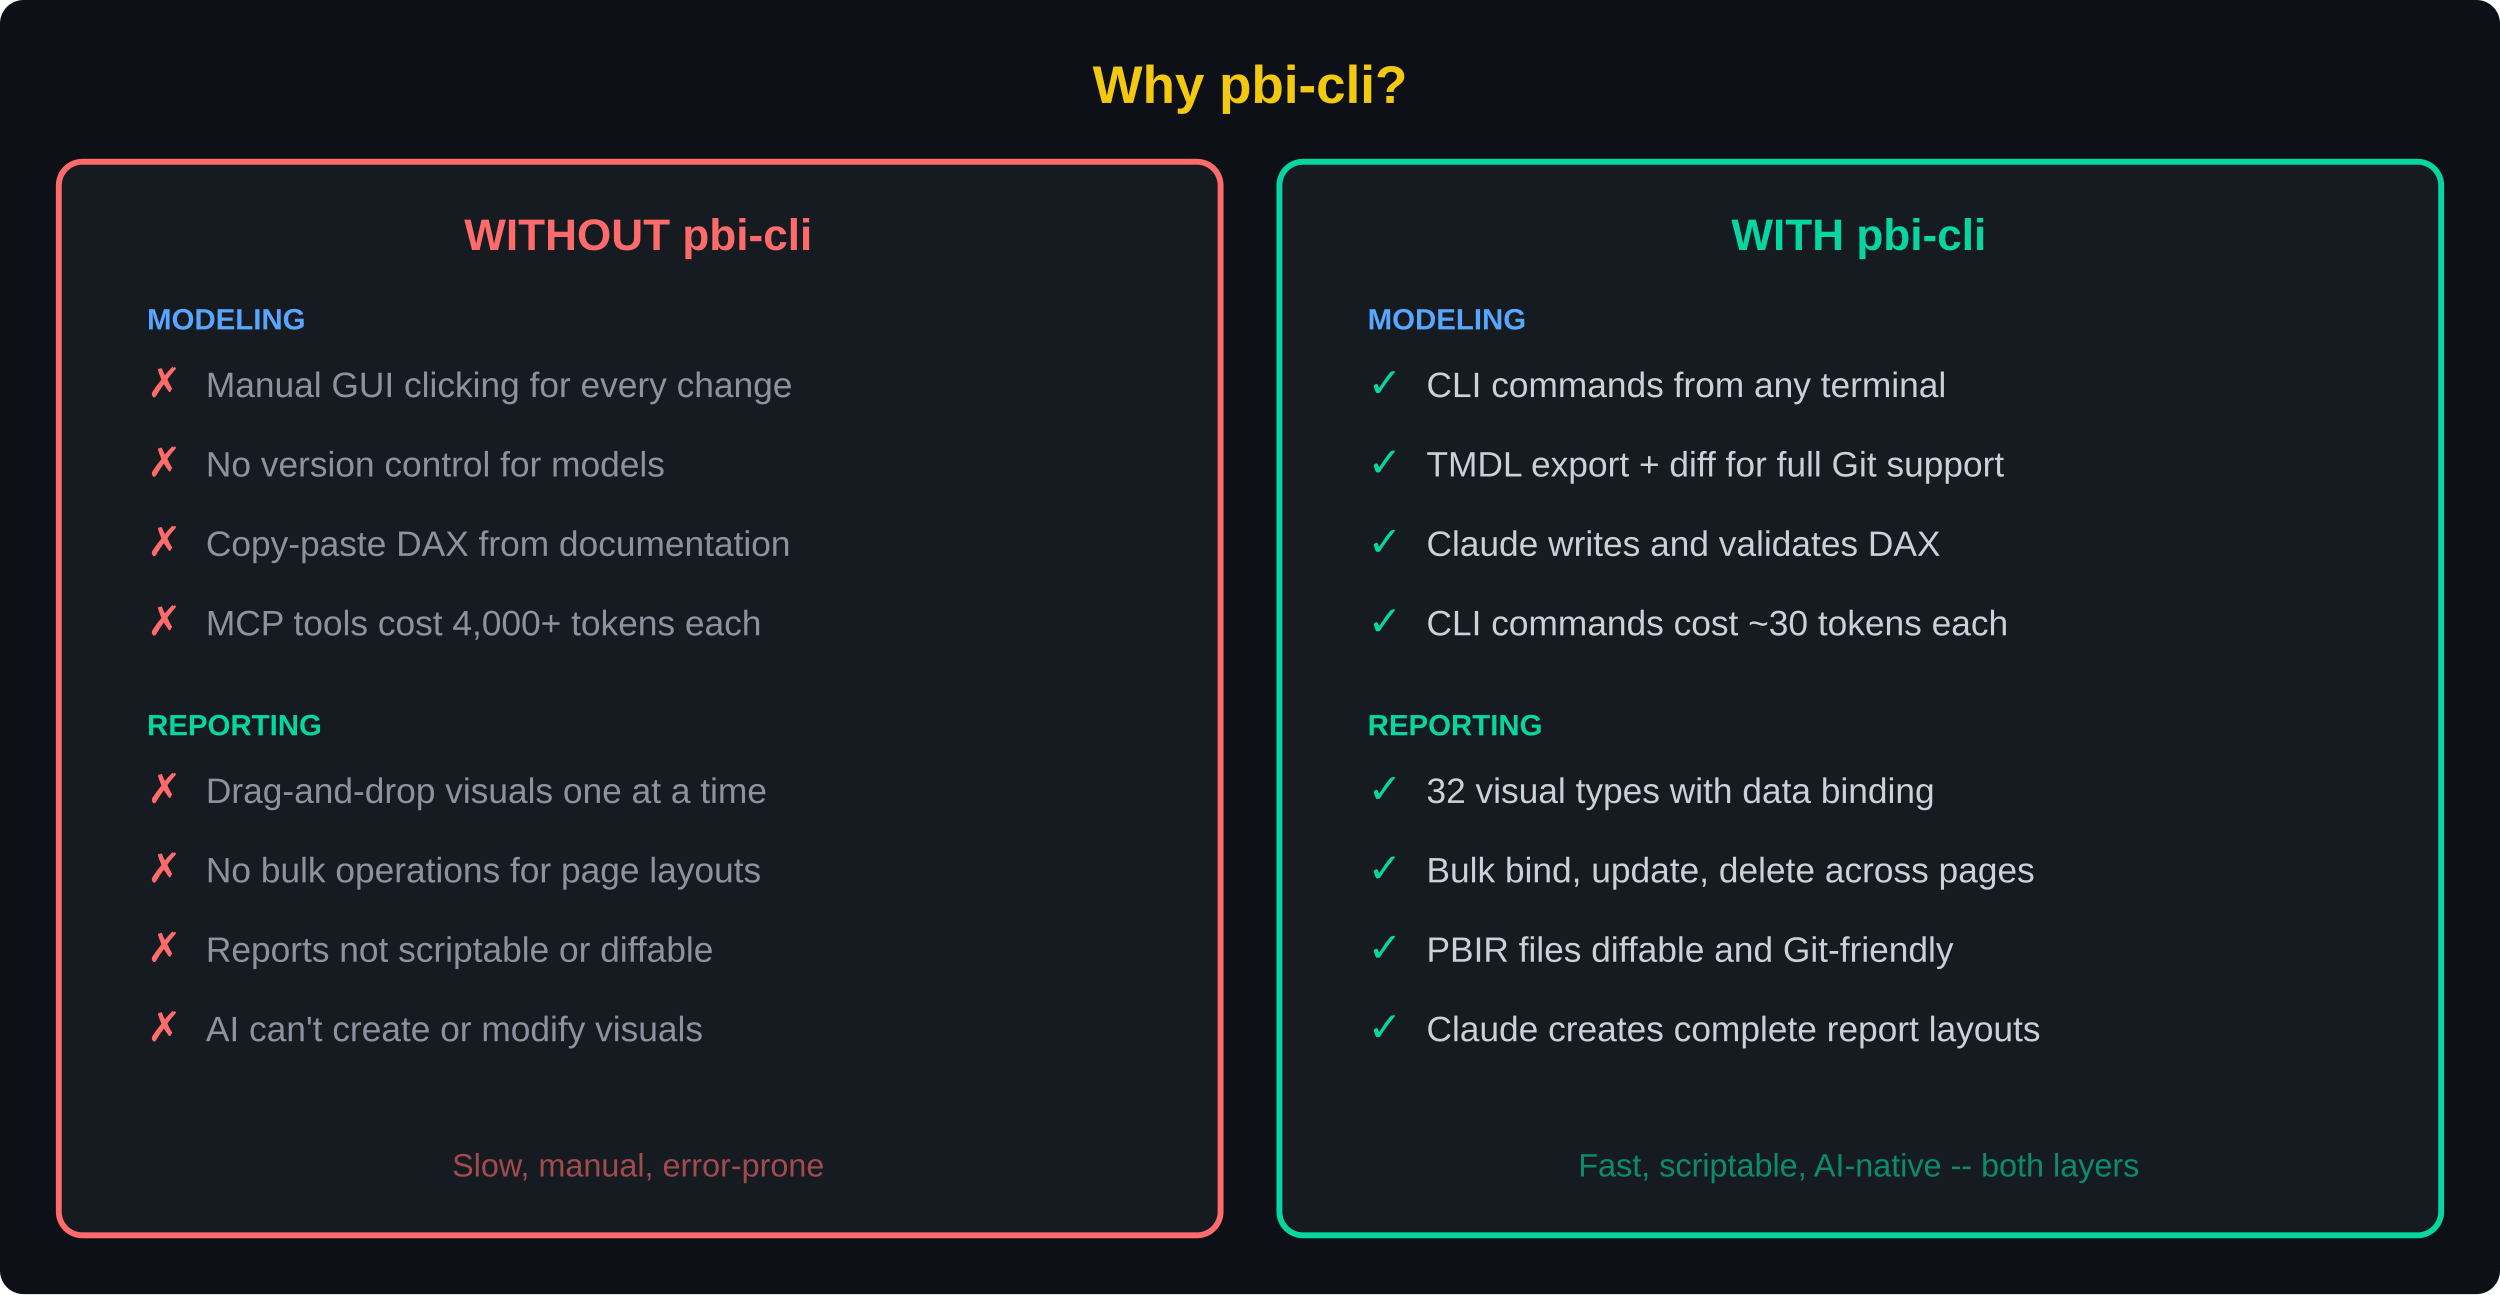
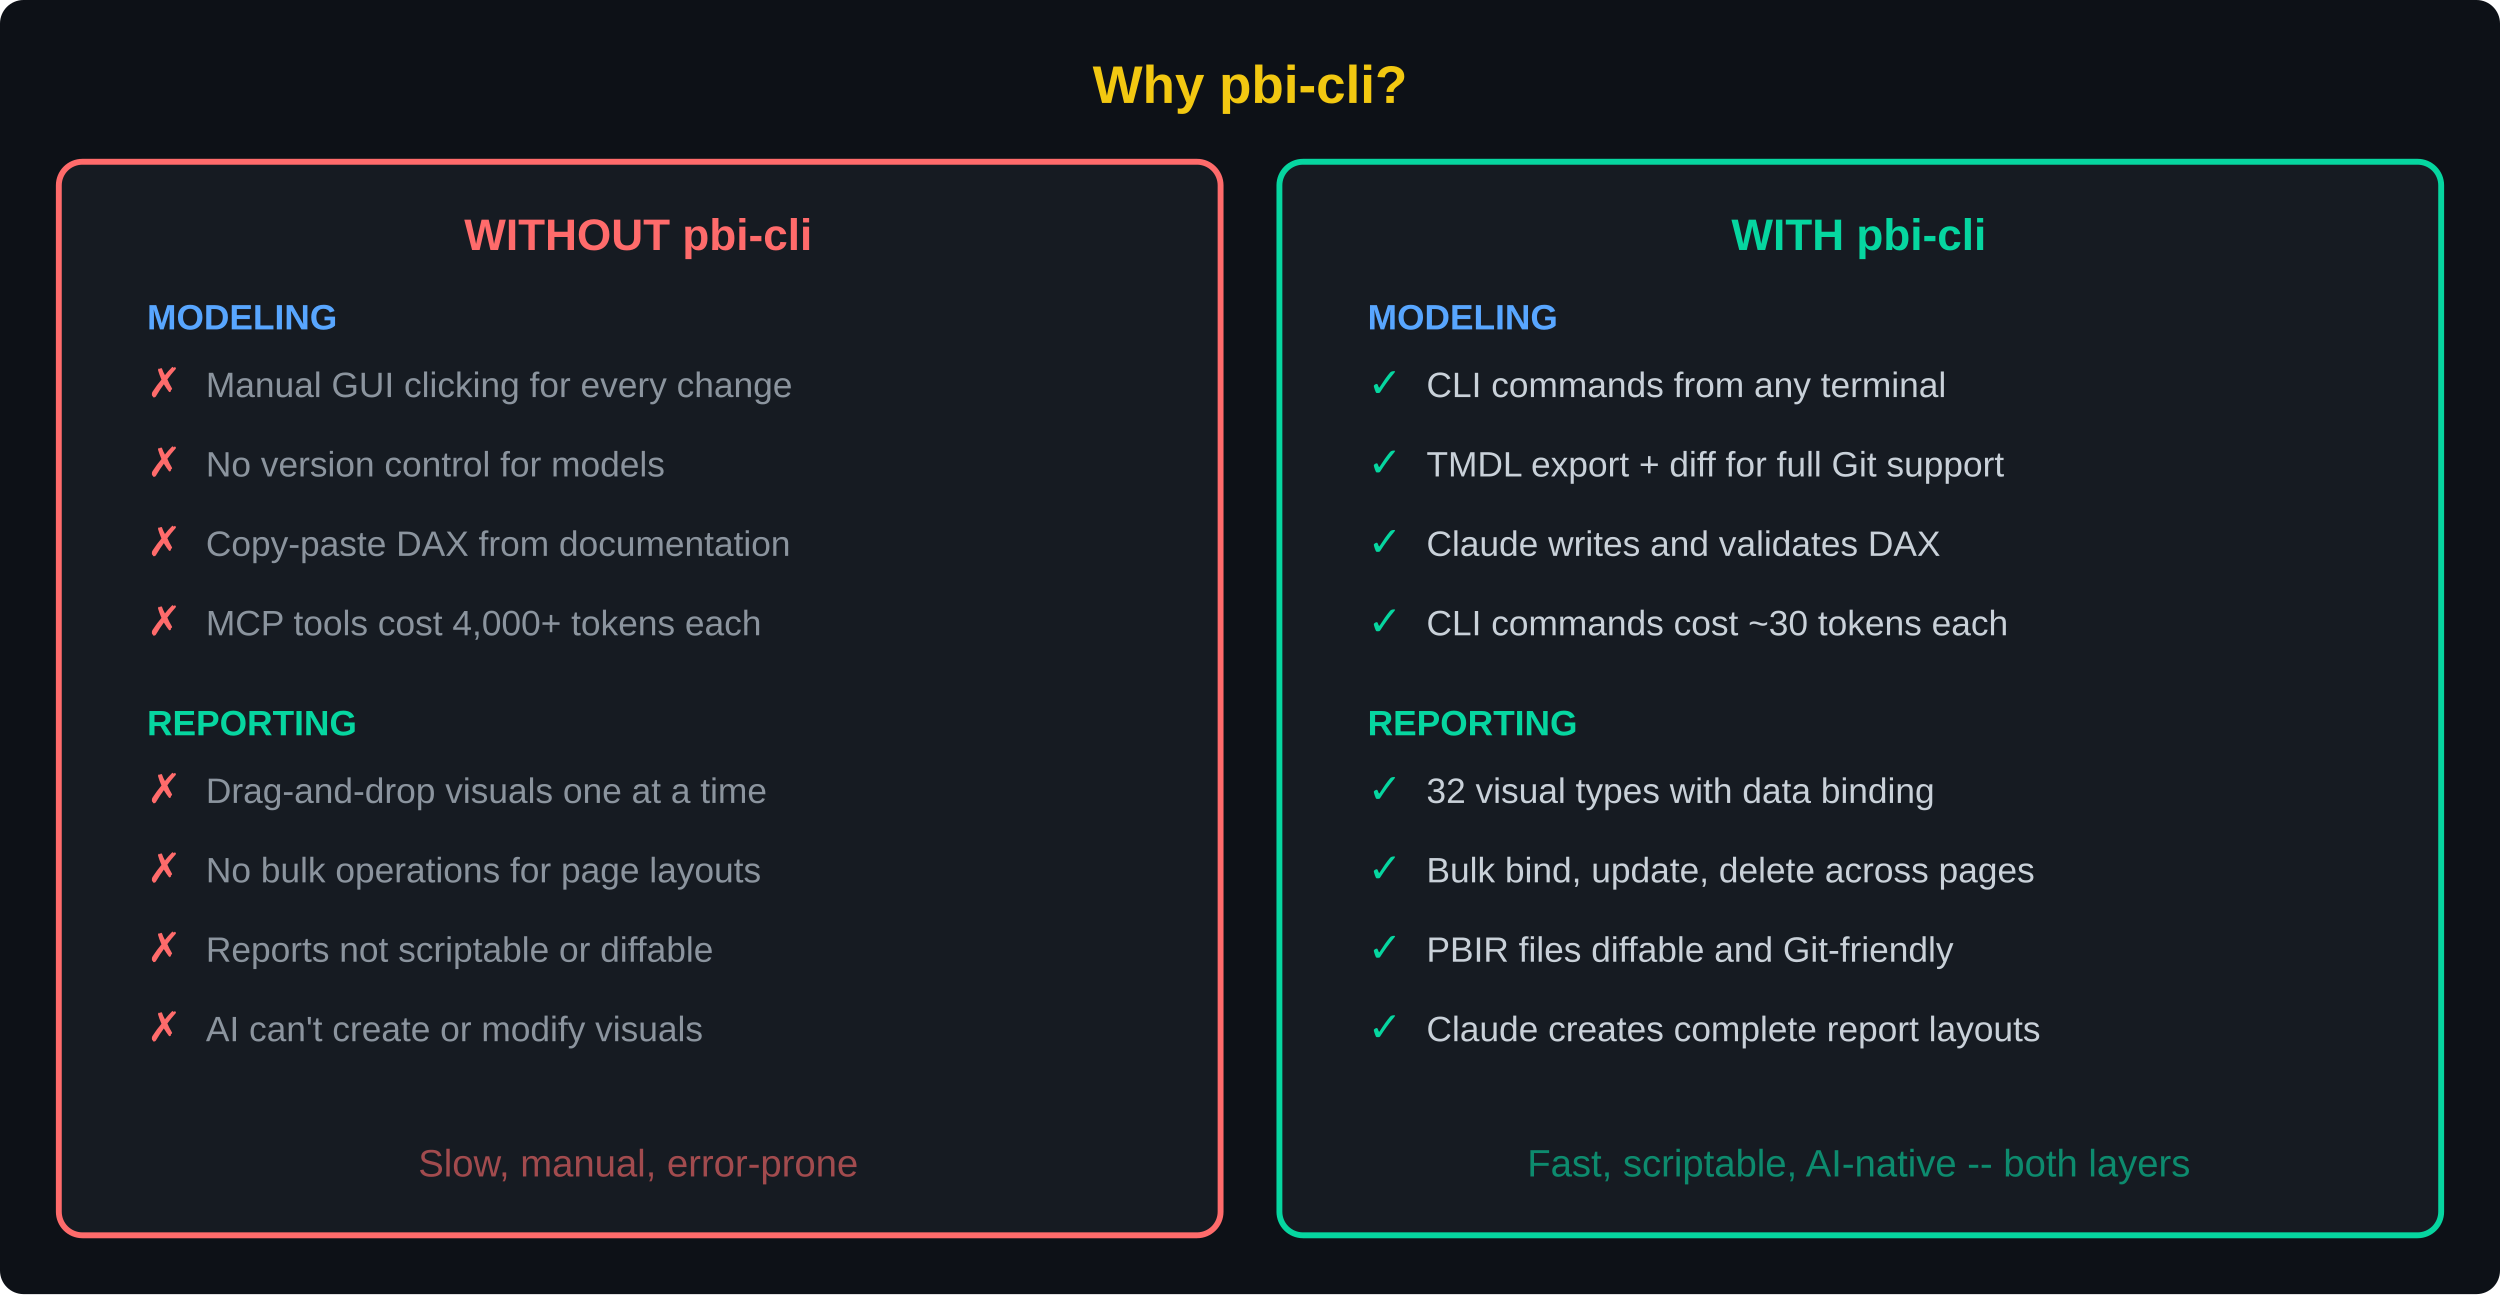
<svg xmlns="http://www.w3.org/2000/svg" width="850" height="440" viewBox="0 0 850 440">
  <rect width="100%" height="100%" fill="#0d1117" rx="8" />
  <text x="425" y="35" font-family="'Segoe UI', Arial, sans-serif" font-size="18" fill="#F2C811" text-anchor="middle" font-weight="bold">Why pbi-cli?</text>
  <rect x="20" y="55" width="395" height="365" rx="8" fill="#161b22" stroke="#ff6b6b" stroke-width="2" />
  <text x="217" y="85" font-family="'Segoe UI', Arial, sans-serif" font-size="15" fill="#ff6b6b" text-anchor="middle" font-weight="bold">WITHOUT pbi-cli</text>
-   <text x="50" y="112" font-family="'Segoe UI', Arial, sans-serif" font-size="10" fill="#58a6ff" font-weight="bold">MODELING</text>
+   <text x="50" y="112" font-family="'Segoe UI', Arial, sans-serif" font-size="12" fill="#58a6ff" font-weight="bold">MODELING</text>
  <text x="50" y="135" font-family="'Segoe UI', Arial, sans-serif" font-size="14" fill="#ff6b6b">✗</text>
  <text x="70" y="135" font-family="'Segoe UI', Arial, sans-serif" font-size="12" fill="#8b949e">Manual GUI clicking for every change</text>
  <text x="50" y="162" font-family="'Segoe UI', Arial, sans-serif" font-size="14" fill="#ff6b6b">✗</text>
  <text x="70" y="162" font-family="'Segoe UI', Arial, sans-serif" font-size="12" fill="#8b949e">No version control for models</text>
  <text x="50" y="189" font-family="'Segoe UI', Arial, sans-serif" font-size="14" fill="#ff6b6b">✗</text>
  <text x="70" y="189" font-family="'Segoe UI', Arial, sans-serif" font-size="12" fill="#8b949e">Copy-paste DAX from documentation</text>
  <text x="50" y="216" font-family="'Segoe UI', Arial, sans-serif" font-size="14" fill="#ff6b6b">✗</text>
  <text x="70" y="216" font-family="'Segoe UI', Arial, sans-serif" font-size="12" fill="#8b949e">MCP tools cost 4,000+ tokens each</text>
-   <text x="50" y="250" font-family="'Segoe UI', Arial, sans-serif" font-size="10" fill="#06d6a0" font-weight="bold">REPORTING</text>
+   <text x="50" y="250" font-family="'Segoe UI', Arial, sans-serif" font-size="12" fill="#06d6a0" font-weight="bold">REPORTING</text>
  <text x="50" y="273" font-family="'Segoe UI', Arial, sans-serif" font-size="14" fill="#ff6b6b">✗</text>
  <text x="70" y="273" font-family="'Segoe UI', Arial, sans-serif" font-size="12" fill="#8b949e">Drag-and-drop visuals one at a time</text>
  <text x="50" y="300" font-family="'Segoe UI', Arial, sans-serif" font-size="14" fill="#ff6b6b">✗</text>
  <text x="70" y="300" font-family="'Segoe UI', Arial, sans-serif" font-size="12" fill="#8b949e">No bulk operations for page layouts</text>
  <text x="50" y="327" font-family="'Segoe UI', Arial, sans-serif" font-size="14" fill="#ff6b6b">✗</text>
  <text x="70" y="327" font-family="'Segoe UI', Arial, sans-serif" font-size="12" fill="#8b949e">Reports not scriptable or diffable</text>
  <text x="50" y="354" font-family="'Segoe UI', Arial, sans-serif" font-size="14" fill="#ff6b6b">✗</text>
  <text x="70" y="354" font-family="'Segoe UI', Arial, sans-serif" font-size="12" fill="#8b949e">AI can't create or modify visuals</text>
-   <text x="217" y="400" font-family="'Segoe UI', Arial, sans-serif" font-size="11" fill="#ff6b6b" text-anchor="middle" opacity="0.6">Slow, manual, error-prone</text>
+   <text x="217" y="400" font-family="'Segoe UI', Arial, sans-serif" font-size="13" fill="#ff6b6b" text-anchor="middle" opacity="0.6">Slow, manual, error-prone</text>
  <rect x="435" y="55" width="395" height="365" rx="8" fill="#161b22" stroke="#06d6a0" stroke-width="2" />
  <text x="632" y="85" font-family="'Segoe UI', Arial, sans-serif" font-size="15" fill="#06d6a0" text-anchor="middle" font-weight="bold">WITH pbi-cli</text>
-   <text x="465" y="112" font-family="'Segoe UI', Arial, sans-serif" font-size="10" fill="#58a6ff" font-weight="bold">MODELING</text>
+   <text x="465" y="112" font-family="'Segoe UI', Arial, sans-serif" font-size="12" fill="#58a6ff" font-weight="bold">MODELING</text>
  <text x="465" y="135" font-family="'Segoe UI', Arial, sans-serif" font-size="14" fill="#06d6a0">✓</text>
  <text x="485" y="135" font-family="'Segoe UI', Arial, sans-serif" font-size="12" fill="#c9d1d9">CLI commands from any terminal</text>
  <text x="465" y="162" font-family="'Segoe UI', Arial, sans-serif" font-size="14" fill="#06d6a0">✓</text>
  <text x="485" y="162" font-family="'Segoe UI', Arial, sans-serif" font-size="12" fill="#c9d1d9">TMDL export + diff for full Git support</text>
  <text x="465" y="189" font-family="'Segoe UI', Arial, sans-serif" font-size="14" fill="#06d6a0">✓</text>
  <text x="485" y="189" font-family="'Segoe UI', Arial, sans-serif" font-size="12" fill="#c9d1d9">Claude writes and validates DAX</text>
  <text x="465" y="216" font-family="'Segoe UI', Arial, sans-serif" font-size="14" fill="#06d6a0">✓</text>
  <text x="485" y="216" font-family="'Segoe UI', Arial, sans-serif" font-size="12" fill="#c9d1d9">CLI commands cost ~30 tokens each</text>
-   <text x="465" y="250" font-family="'Segoe UI', Arial, sans-serif" font-size="10" fill="#06d6a0" font-weight="bold">REPORTING</text>
+   <text x="465" y="250" font-family="'Segoe UI', Arial, sans-serif" font-size="12" fill="#06d6a0" font-weight="bold">REPORTING</text>
  <text x="465" y="273" font-family="'Segoe UI', Arial, sans-serif" font-size="14" fill="#06d6a0">✓</text>
  <text x="485" y="273" font-family="'Segoe UI', Arial, sans-serif" font-size="12" fill="#c9d1d9">32 visual types with data binding</text>
  <text x="465" y="300" font-family="'Segoe UI', Arial, sans-serif" font-size="14" fill="#06d6a0">✓</text>
  <text x="485" y="300" font-family="'Segoe UI', Arial, sans-serif" font-size="12" fill="#c9d1d9">Bulk bind, update, delete across pages</text>
  <text x="465" y="327" font-family="'Segoe UI', Arial, sans-serif" font-size="14" fill="#06d6a0">✓</text>
  <text x="485" y="327" font-family="'Segoe UI', Arial, sans-serif" font-size="12" fill="#c9d1d9">PBIR files diffable and Git-friendly</text>
  <text x="465" y="354" font-family="'Segoe UI', Arial, sans-serif" font-size="14" fill="#06d6a0">✓</text>
  <text x="485" y="354" font-family="'Segoe UI', Arial, sans-serif" font-size="12" fill="#c9d1d9">Claude creates complete report layouts</text>
-   <text x="632" y="400" font-family="'Segoe UI', Arial, sans-serif" font-size="11" fill="#06d6a0" text-anchor="middle" opacity="0.6">Fast, scriptable, AI-native -- both layers</text>
+   <text x="632" y="400" font-family="'Segoe UI', Arial, sans-serif" font-size="13" fill="#06d6a0" text-anchor="middle" opacity="0.6">Fast, scriptable, AI-native -- both layers</text>
</svg>
